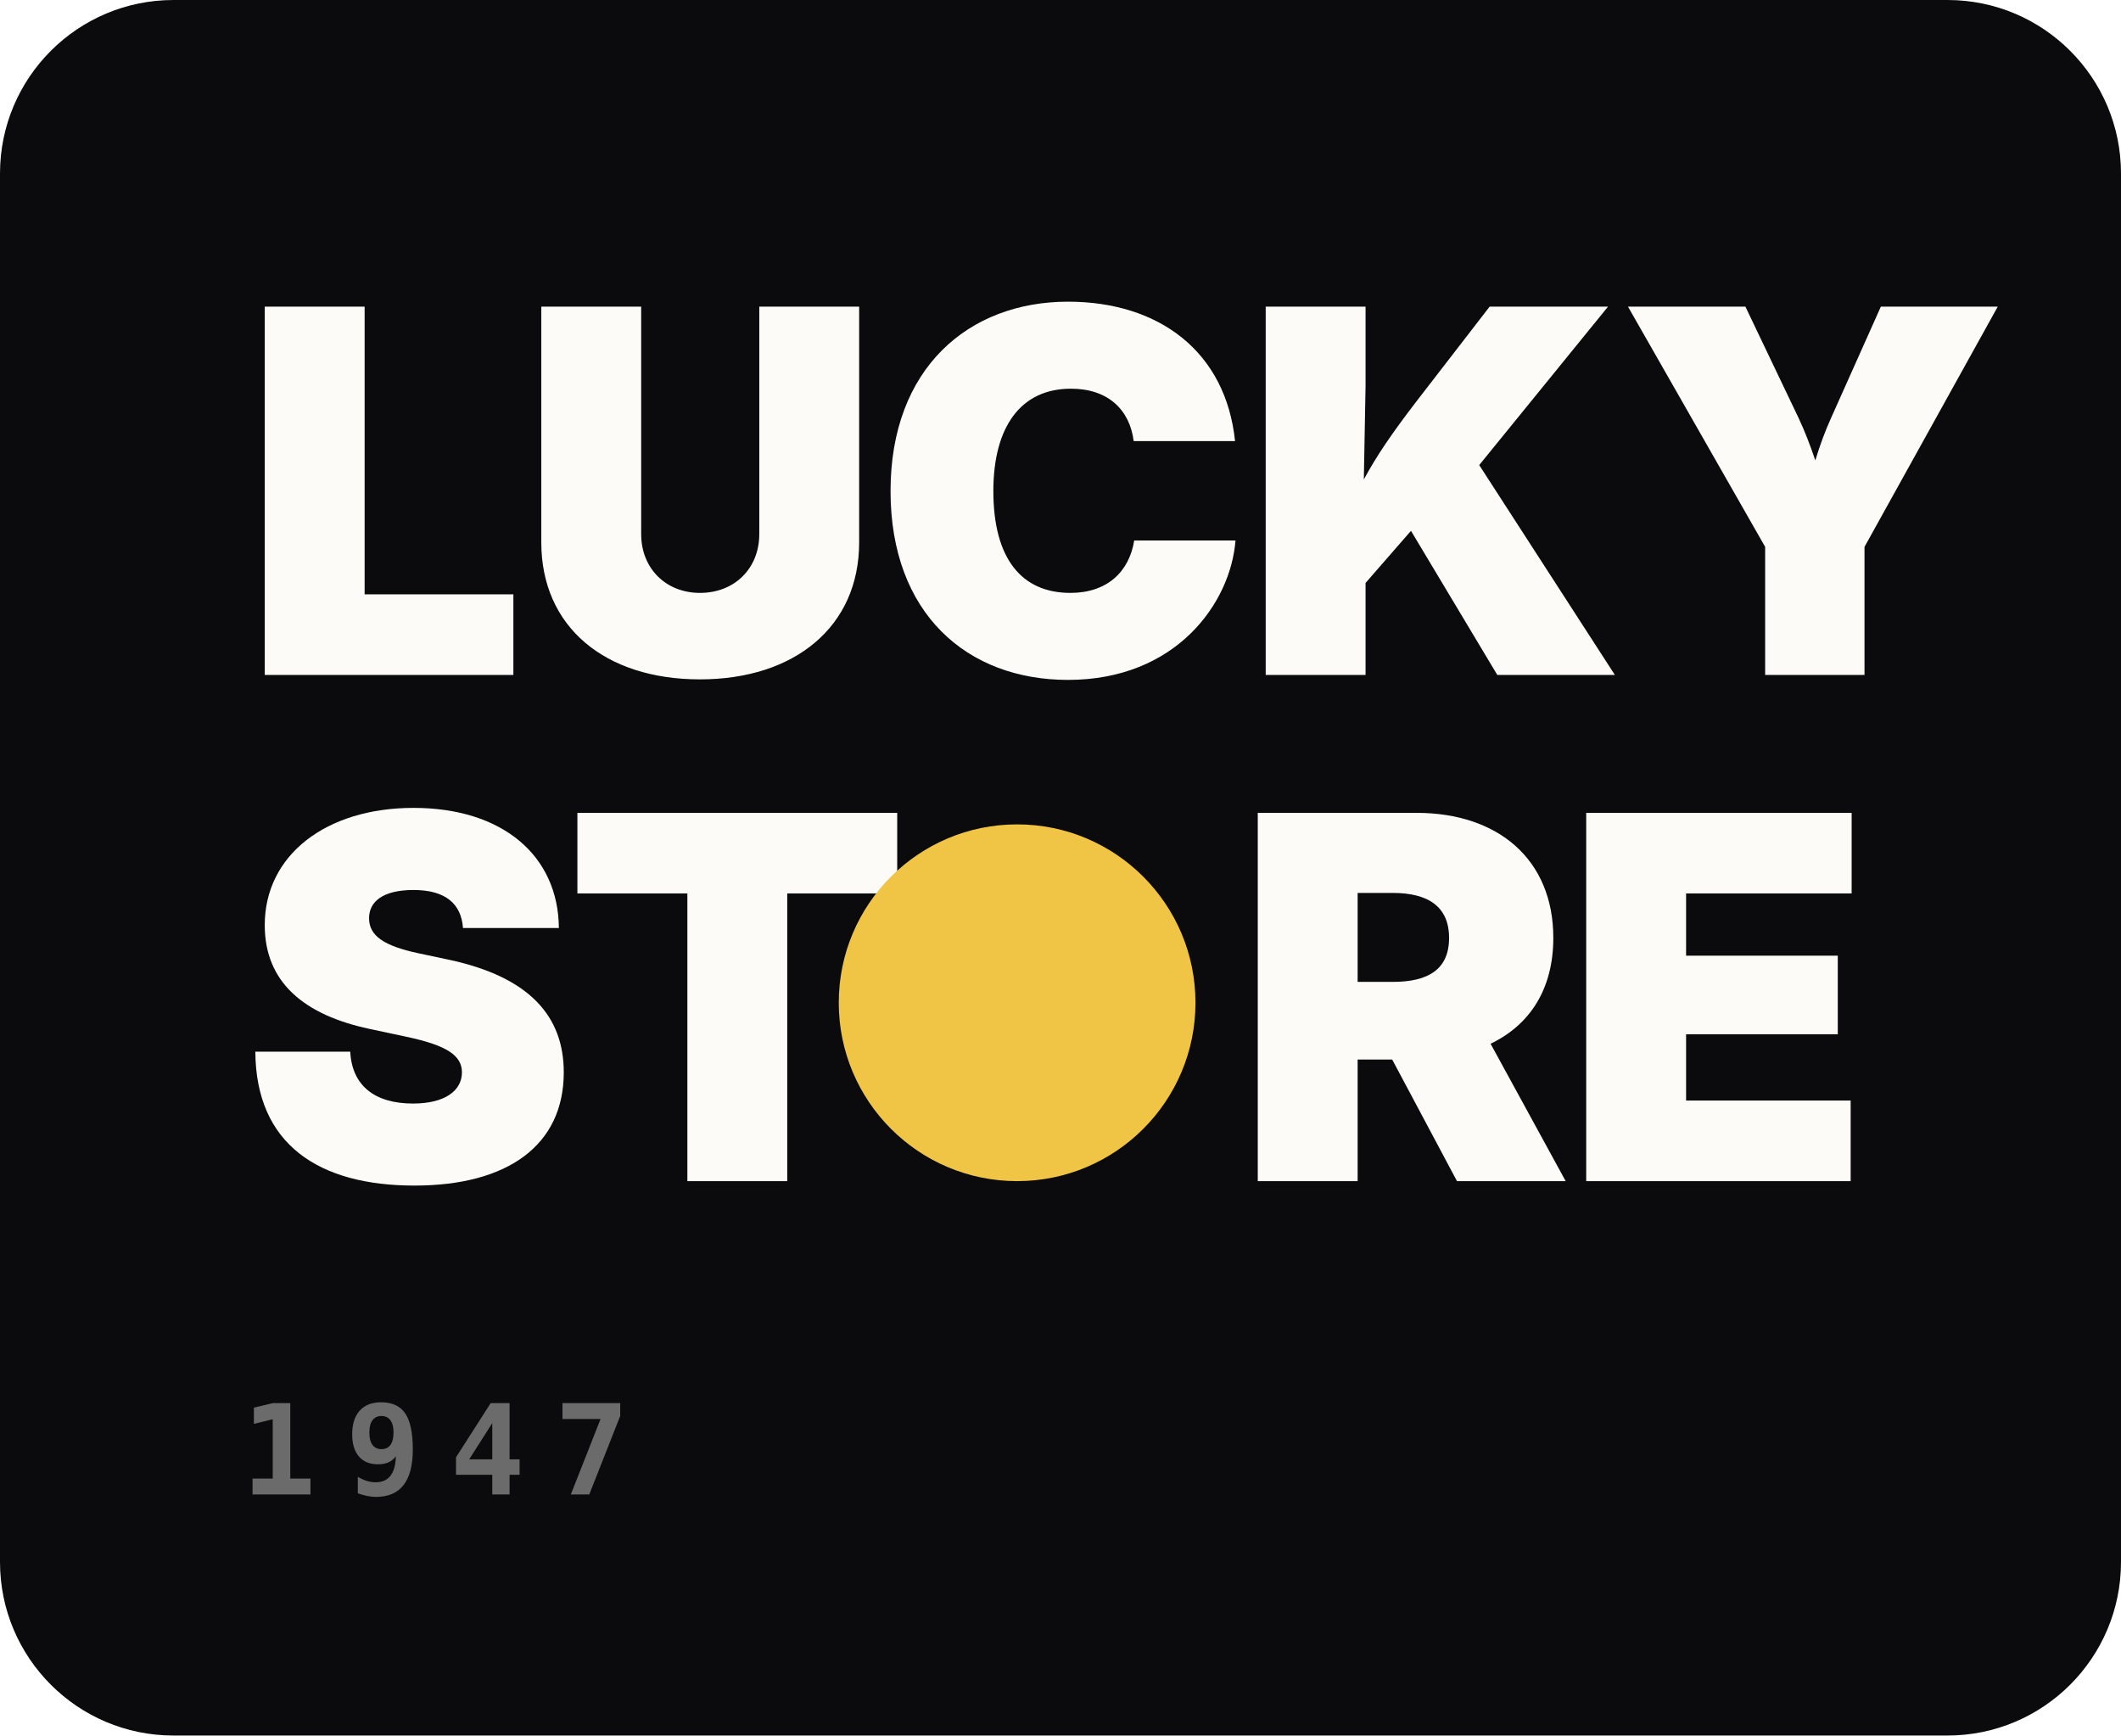
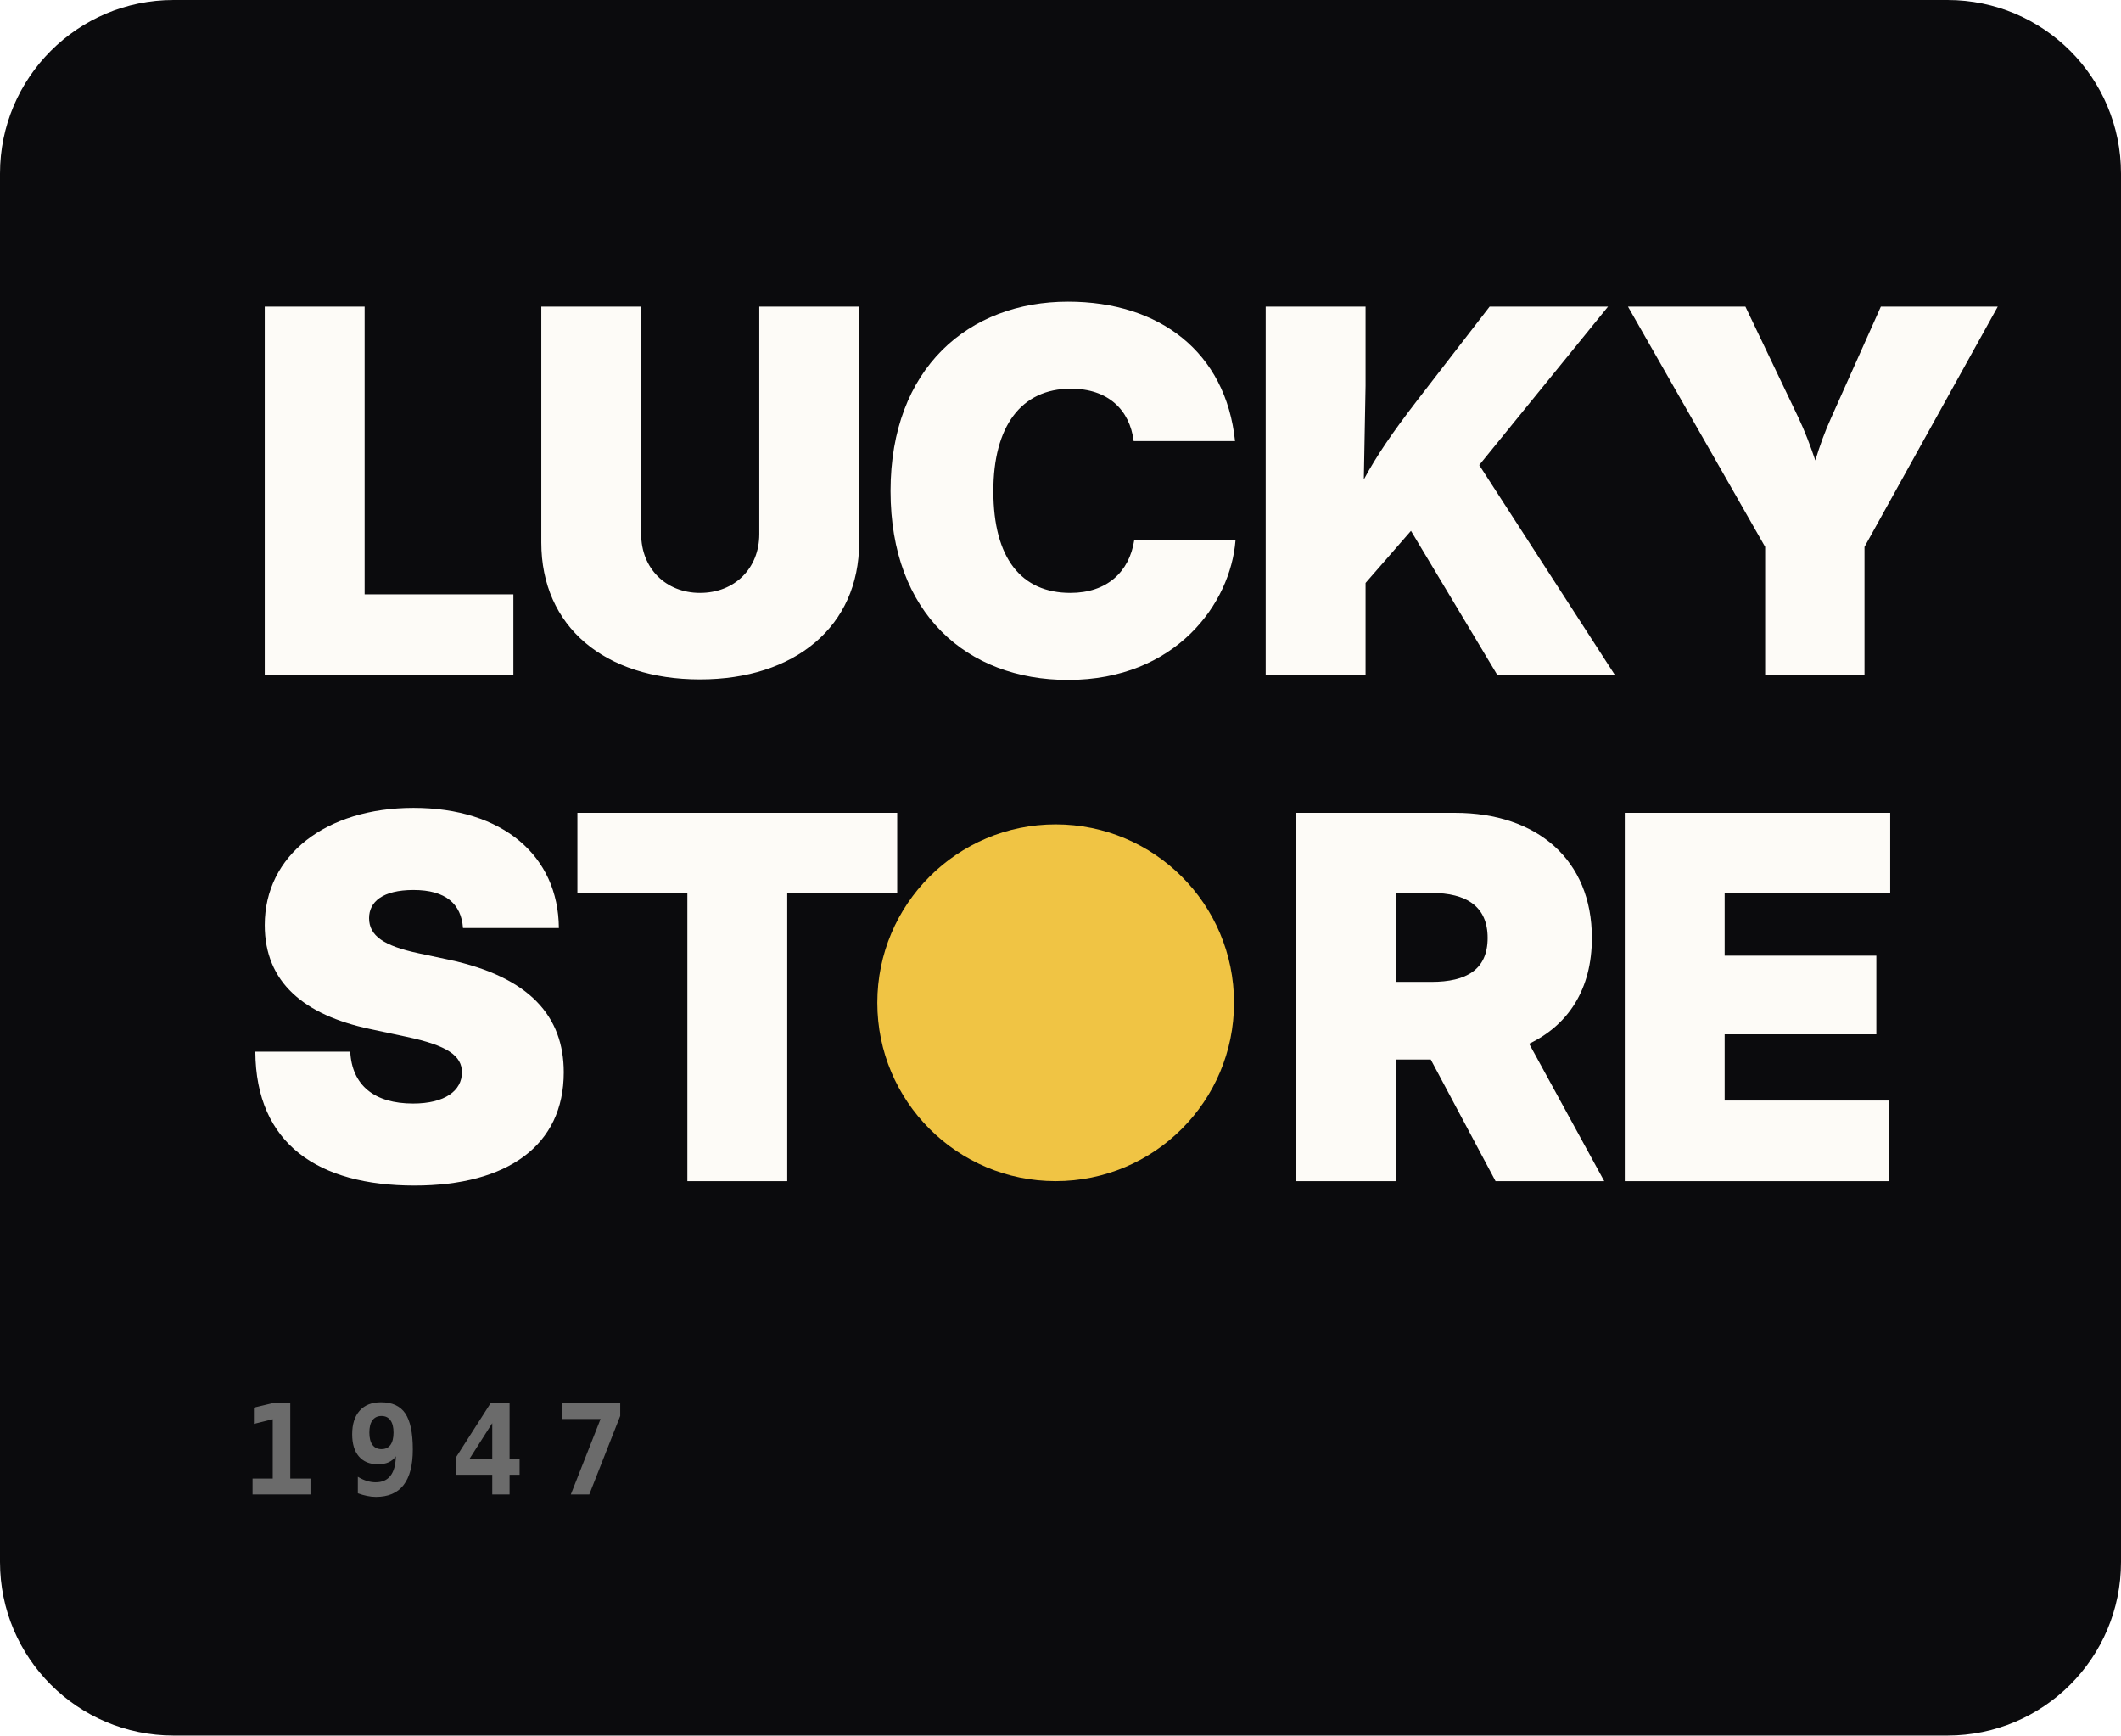
<svg xmlns="http://www.w3.org/2000/svg" viewBox="0 0 440 360" width="440" height="360">
  <rect width="440" height="360" rx="36" fill="#0B0B0D" id="bg" />
  <g id="logo-dark-inverse">
    <text x="50" y="140" font-family="'Geist','Inter','Helvetica Neue',Arial,sans-serif" font-size="105" font-weight="900" fill="#FDFBF7" text-anchor="start" letter-spacing="-2" id="line-lucky">LUCKY</text>
    <text x="50" y="245" font-family="'Geist','Inter','Helvetica Neue',Arial,sans-serif" font-size="105" font-weight="900" fill="#FDFBF7" text-anchor="start" letter-spacing="-2" id="st-part">ST</text>
-     <circle cx="211" cy="208" r="37" fill="#f0c444" id="dot-o" />
-     <text x="256" y="245" font-family="'Geist','Inter','Helvetica Neue',Arial,sans-serif" font-size="105" font-weight="900" fill="#FDFBF7" text-anchor="start" letter-spacing="-2" id="re-part">RE</text>
+     <circle cx="219" cy="208" r="37" fill="#f0c444" id="dot-o" />
+     <text x="264" y="245" font-family="'Geist','Inter','Helvetica Neue',Arial,sans-serif" font-size="105" font-weight="900" fill="#FDFBF7" text-anchor="start" letter-spacing="-2" id="re-part">RE</text>
    <text x="50" y="310" font-family="'Geist Mono','JetBrains Mono','SF Mono',monospace" font-size="26" font-weight="600" fill="#6B6B6B" text-anchor="start" letter-spacing="6" id="year">1947</text>
  </g>
</svg>
